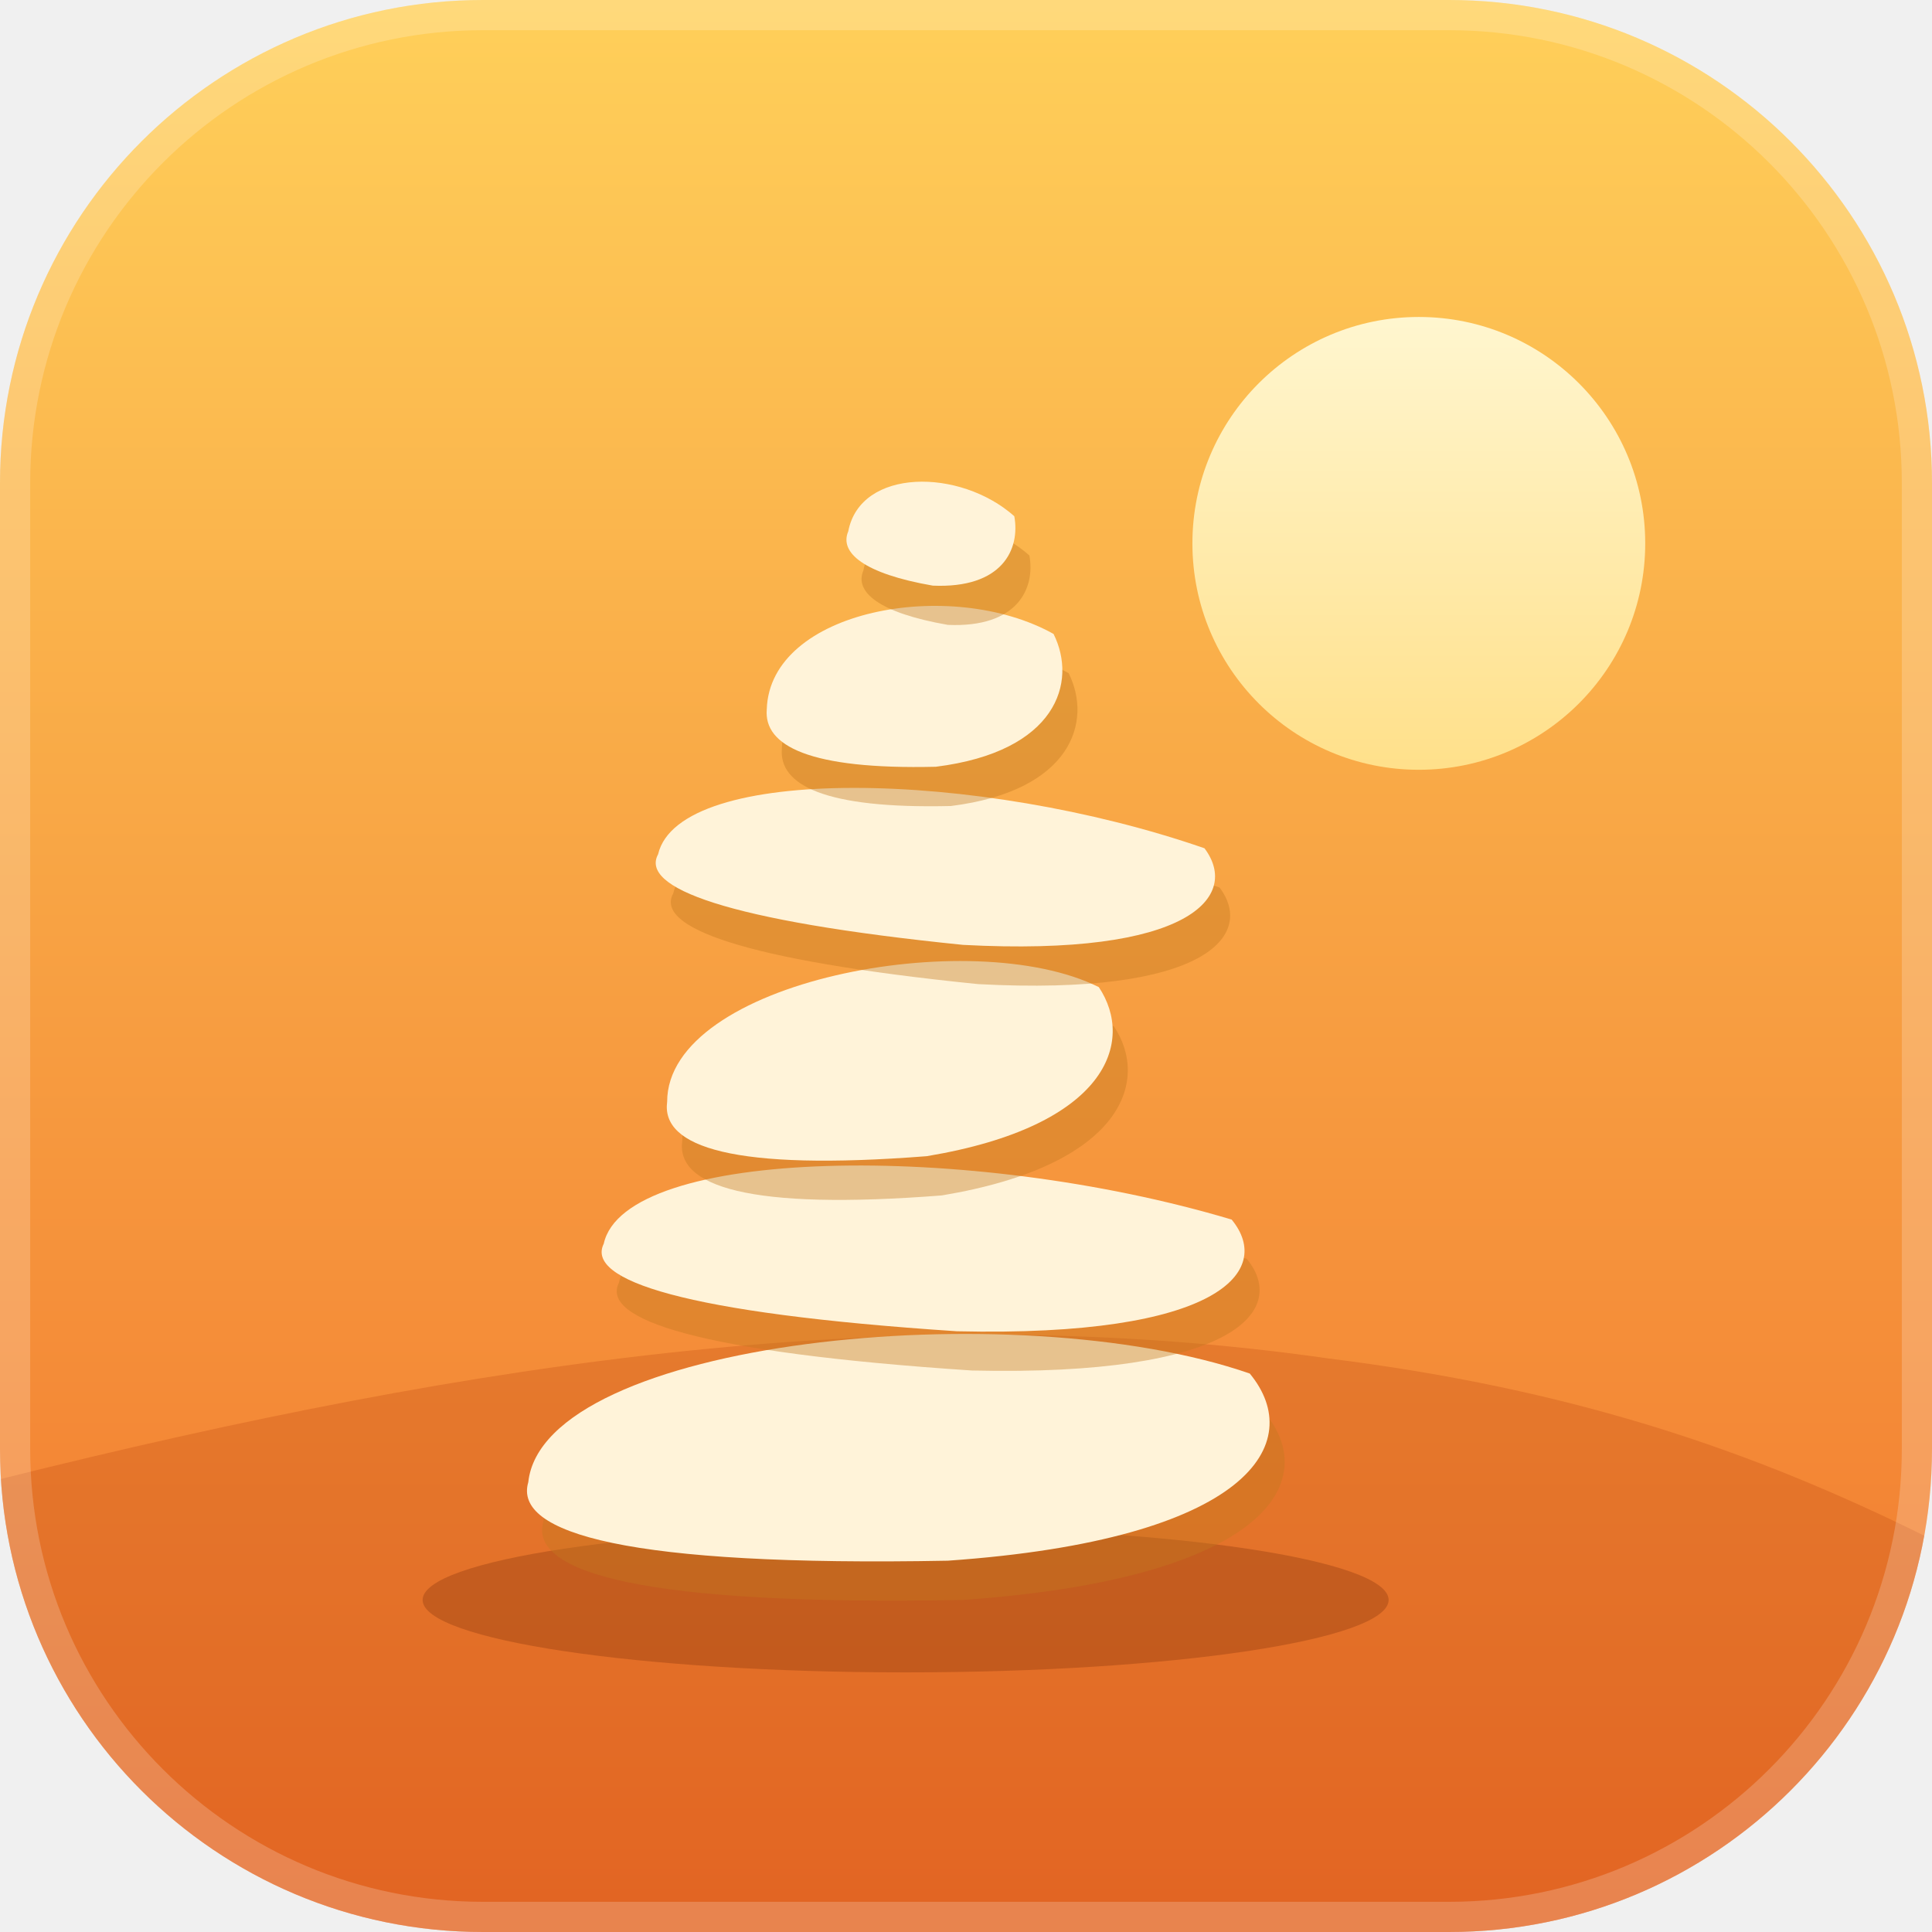
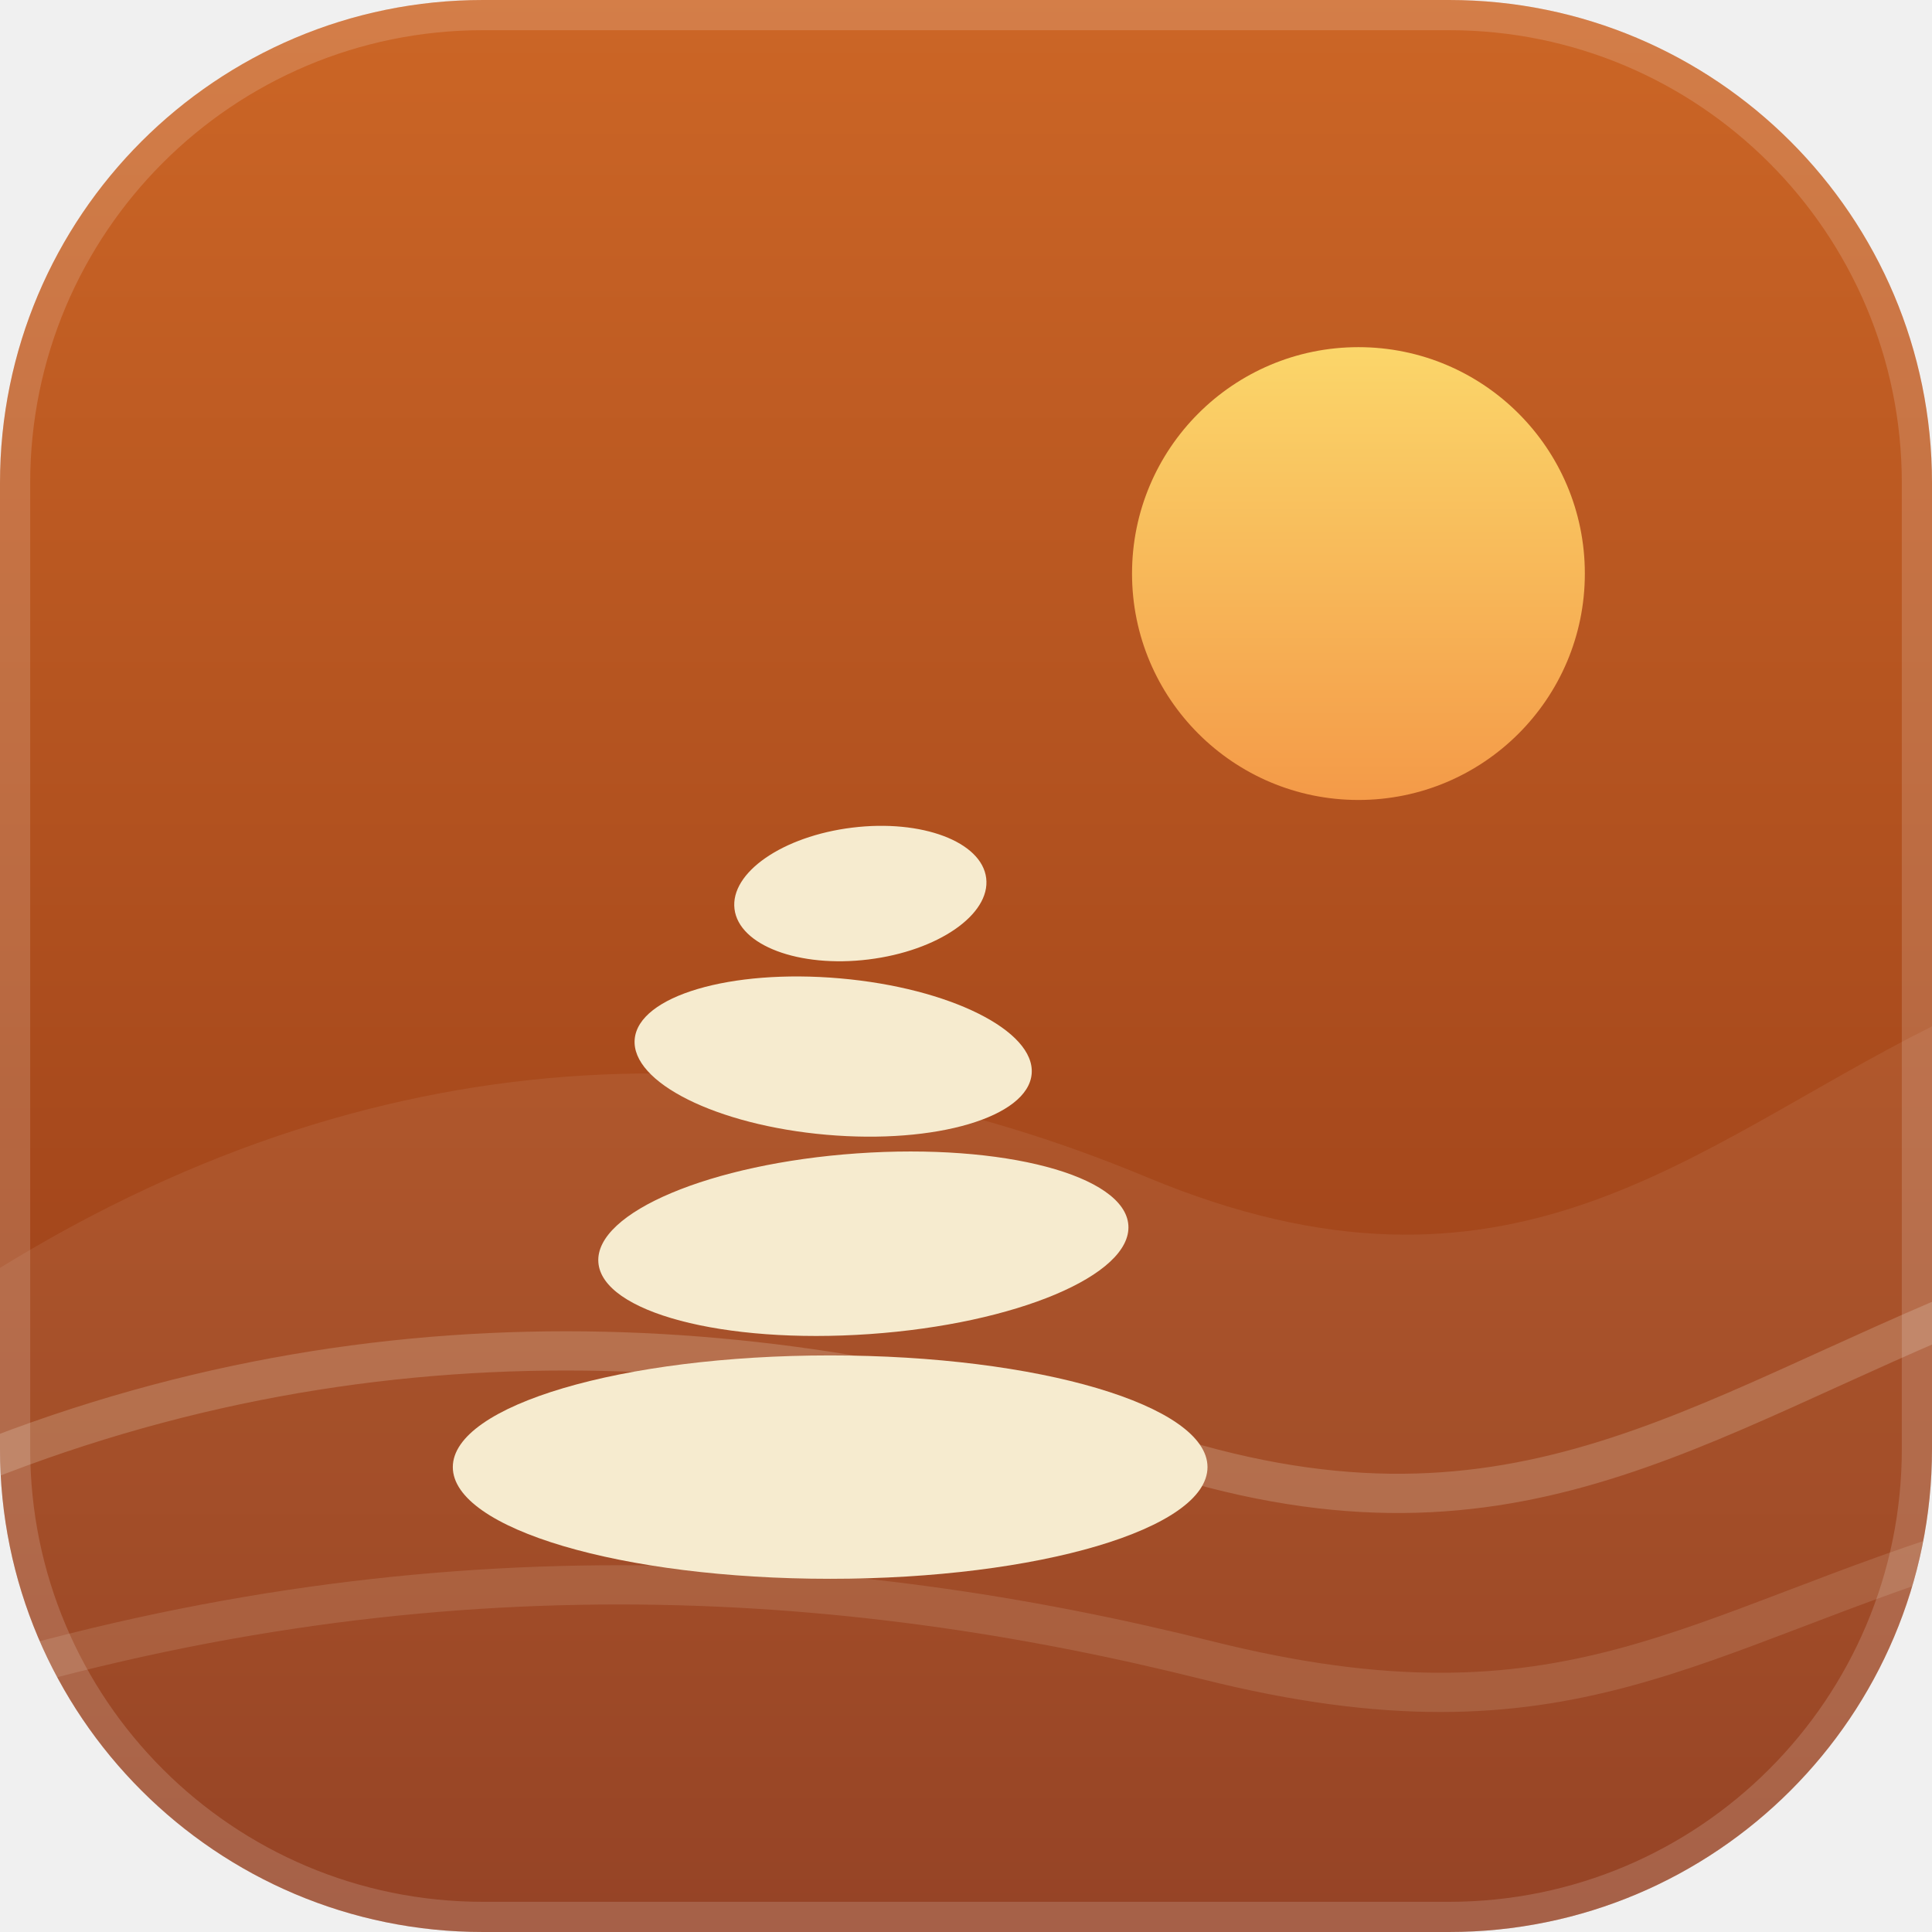
<svg xmlns="http://www.w3.org/2000/svg" viewBox="0 0 64 64">
  <defs>
    <linearGradient id="bg" x1="0" y1="0" x2="0" y2="1">
-       <stop offset="0" stop-color="#FFD05A" />
-       <stop offset="1" stop-color="#F0702A" />
+       <stop offset="0" stop-color="#CC6626" />
+       <stop offset="1" stop-color="#8E3616" />
    </linearGradient>
    <linearGradient id="sun" x1="0" y1="0" x2="0" y2="1">
-       <stop offset="0" stop-color="#FFF6CF" />
-       <stop offset="1" stop-color="#FFE08A" />
+       <stop offset="0" stop-color="#FBD66A" />
+       <stop offset="1" stop-color="#F49A48" />
    </linearGradient>
    <clipPath id="c">
      <rect width="64" height="64" rx="16" />
    </clipPath>
  </defs>
  <g clip-path="url(#c)">
    <rect width="64" height="64" fill="url(#bg)" />
-     <circle cx="47" cy="18" r="7.5" fill="url(#sun)" />
-     <path d="M0 49 C 16 45, 30 43, 44 45 C 52 46, 58 48, 64 51 V64 H0Z" fill="#B8420F" fill-opacity="0.26" />
-     <ellipse cx="30" cy="53" rx="16" ry="2.4" fill="#7A2C07" fill-opacity="0.3" />
-     <path d="M18.0 50.4C18.5 45.7 34.1 44.1 41.9 46.8C43.8 49.1 41.9 52.3 31.9 53.0C21.3 53.2 17.5 52.1 18.0 50.4Z" fill="#C4781E" fill-opacity="0.4" />
-     <path d="M17.5 49.1C18.0 44.4 33.6 42.8 41.4 45.5C43.3 47.8 41.4 51.0 31.4 51.7C20.8 51.9 17.0 50.8 17.5 49.1Z" fill="#FFF3D9" />
-     <path d="M20.5 42.5C21.2 39.3 32.6 39.1 41.3 41.7C42.7 43.4 40.9 45.6 32.2 45.4C23.1 44.8 19.9 43.7 20.5 42.5Z" fill="#C4781E" fill-opacity="0.4" />
-     <path d="M20.0 41.2C20.7 38.0 32.1 37.8 40.8 40.4C42.2 42.1 40.4 44.3 31.7 44.1C22.6 43.5 19.4 42.4 20.0 41.2Z" fill="#FFF3D9" />
-     <path d="M22.6 37.8C22.6 33.8 32.7 31.9 36.9 34.0C38.1 35.8 37.2 38.6 31.2 39.6C24.8 40.1 22.4 39.3 22.6 37.8Z" fill="#C4781E" fill-opacity="0.4" />
-     <path d="M22.1 36.5C22.1 32.5 32.2 30.6 36.4 32.7C37.6 34.5 36.7 37.3 30.7 38.3C24.3 38.8 21.9 38.0 22.1 36.5Z" fill="#FFF3D9" />
-     <path d="M22.3 29.6C23.0 26.6 32.9 26.8 40.4 29.4C41.6 31.0 39.9 33.0 32.4 32.6C24.5 31.8 21.7 30.7 22.3 29.6Z" fill="#C4781E" fill-opacity="0.4" />
-     <path d="M21.8 28.3C22.5 25.3 32.4 25.5 39.9 28.1C41.1 29.7 39.4 31.7 31.9 31.3C24.0 30.5 21.2 29.4 21.8 28.3Z" fill="#FFF3D9" />
-     <path d="M25.9 24.8C26.0 21.5 32.0 20.4 35.4 22.3C36.2 23.9 35.5 26.2 31.5 26.7C27.3 26.8 25.8 26.0 25.9 24.8Z" fill="#C4781E" fill-opacity="0.4" />
-     <path d="M25.4 23.5C25.5 20.2 31.5 19.1 34.9 21.0C35.7 22.6 35.0 24.9 31.0 25.4C26.8 25.5 25.3 24.7 25.4 23.5Z" fill="#FFF3D9" />
-     <path d="M28.6 18.9C29.0 16.8 32.3 16.8 34.1 18.4C34.3 19.5 33.7 20.8 31.4 20.7C29.1 20.3 28.3 19.6 28.6 18.9Z" fill="#C4781E" fill-opacity="0.4" />
-     <path d="M28.1 17.6C28.5 15.5 31.8 15.5 33.6 17.1C33.8 18.2 33.2 19.5 30.9 19.4C28.6 19.0 27.8 18.3 28.1 17.6Z" fill="#FFF3D9" />
+     <path d="M0 42 C 13 34, 26 34, 38 39 S 56 38, 64 34 V64 H0Z" fill="#fff" fill-opacity="0.07" />
+     <g fill="none" stroke="#F4EEDC" stroke-linecap="round" stroke-width="1.3">
+       <path d="M-2 49 C 12 43, 26 44, 38 48 S 56 47, 66 43" opacity="0.2" />
+       <path d="M-2 56 C 14 51, 28 52, 40 55 S 56 54, 66 51" opacity="0.13" />
+     </g>
+     <circle cx="45" cy="19" r="7.5" fill="url(#sun)" />
+     <g fill="#F6EBCF">
+       <ellipse cx="27.5" cy="48.6" rx="12.5" ry="3.7" />
+       <ellipse cx="28.6" cy="41.2" rx="8.8" ry="3" transform="rotate(-4 28.6 41.2)" />
+       <ellipse cx="27.6" cy="35" rx="6.6" ry="2.6" transform="rotate(5 27.6 35)" />
+       <ellipse cx="28.5" cy="29.6" rx="4.2" ry="2.2" transform="rotate(-7 28.5 29.6)" />
+     </g>
  </g>
-   <rect x="0.5" y="0.5" width="63" height="63" rx="15.5" fill="none" stroke="#fff" stroke-opacity="0.2" />
+   <rect x="0.5" y="0.5" width="63" height="63" rx="15.5" fill="none" stroke="#fff" stroke-opacity="0.16" />
</svg>
